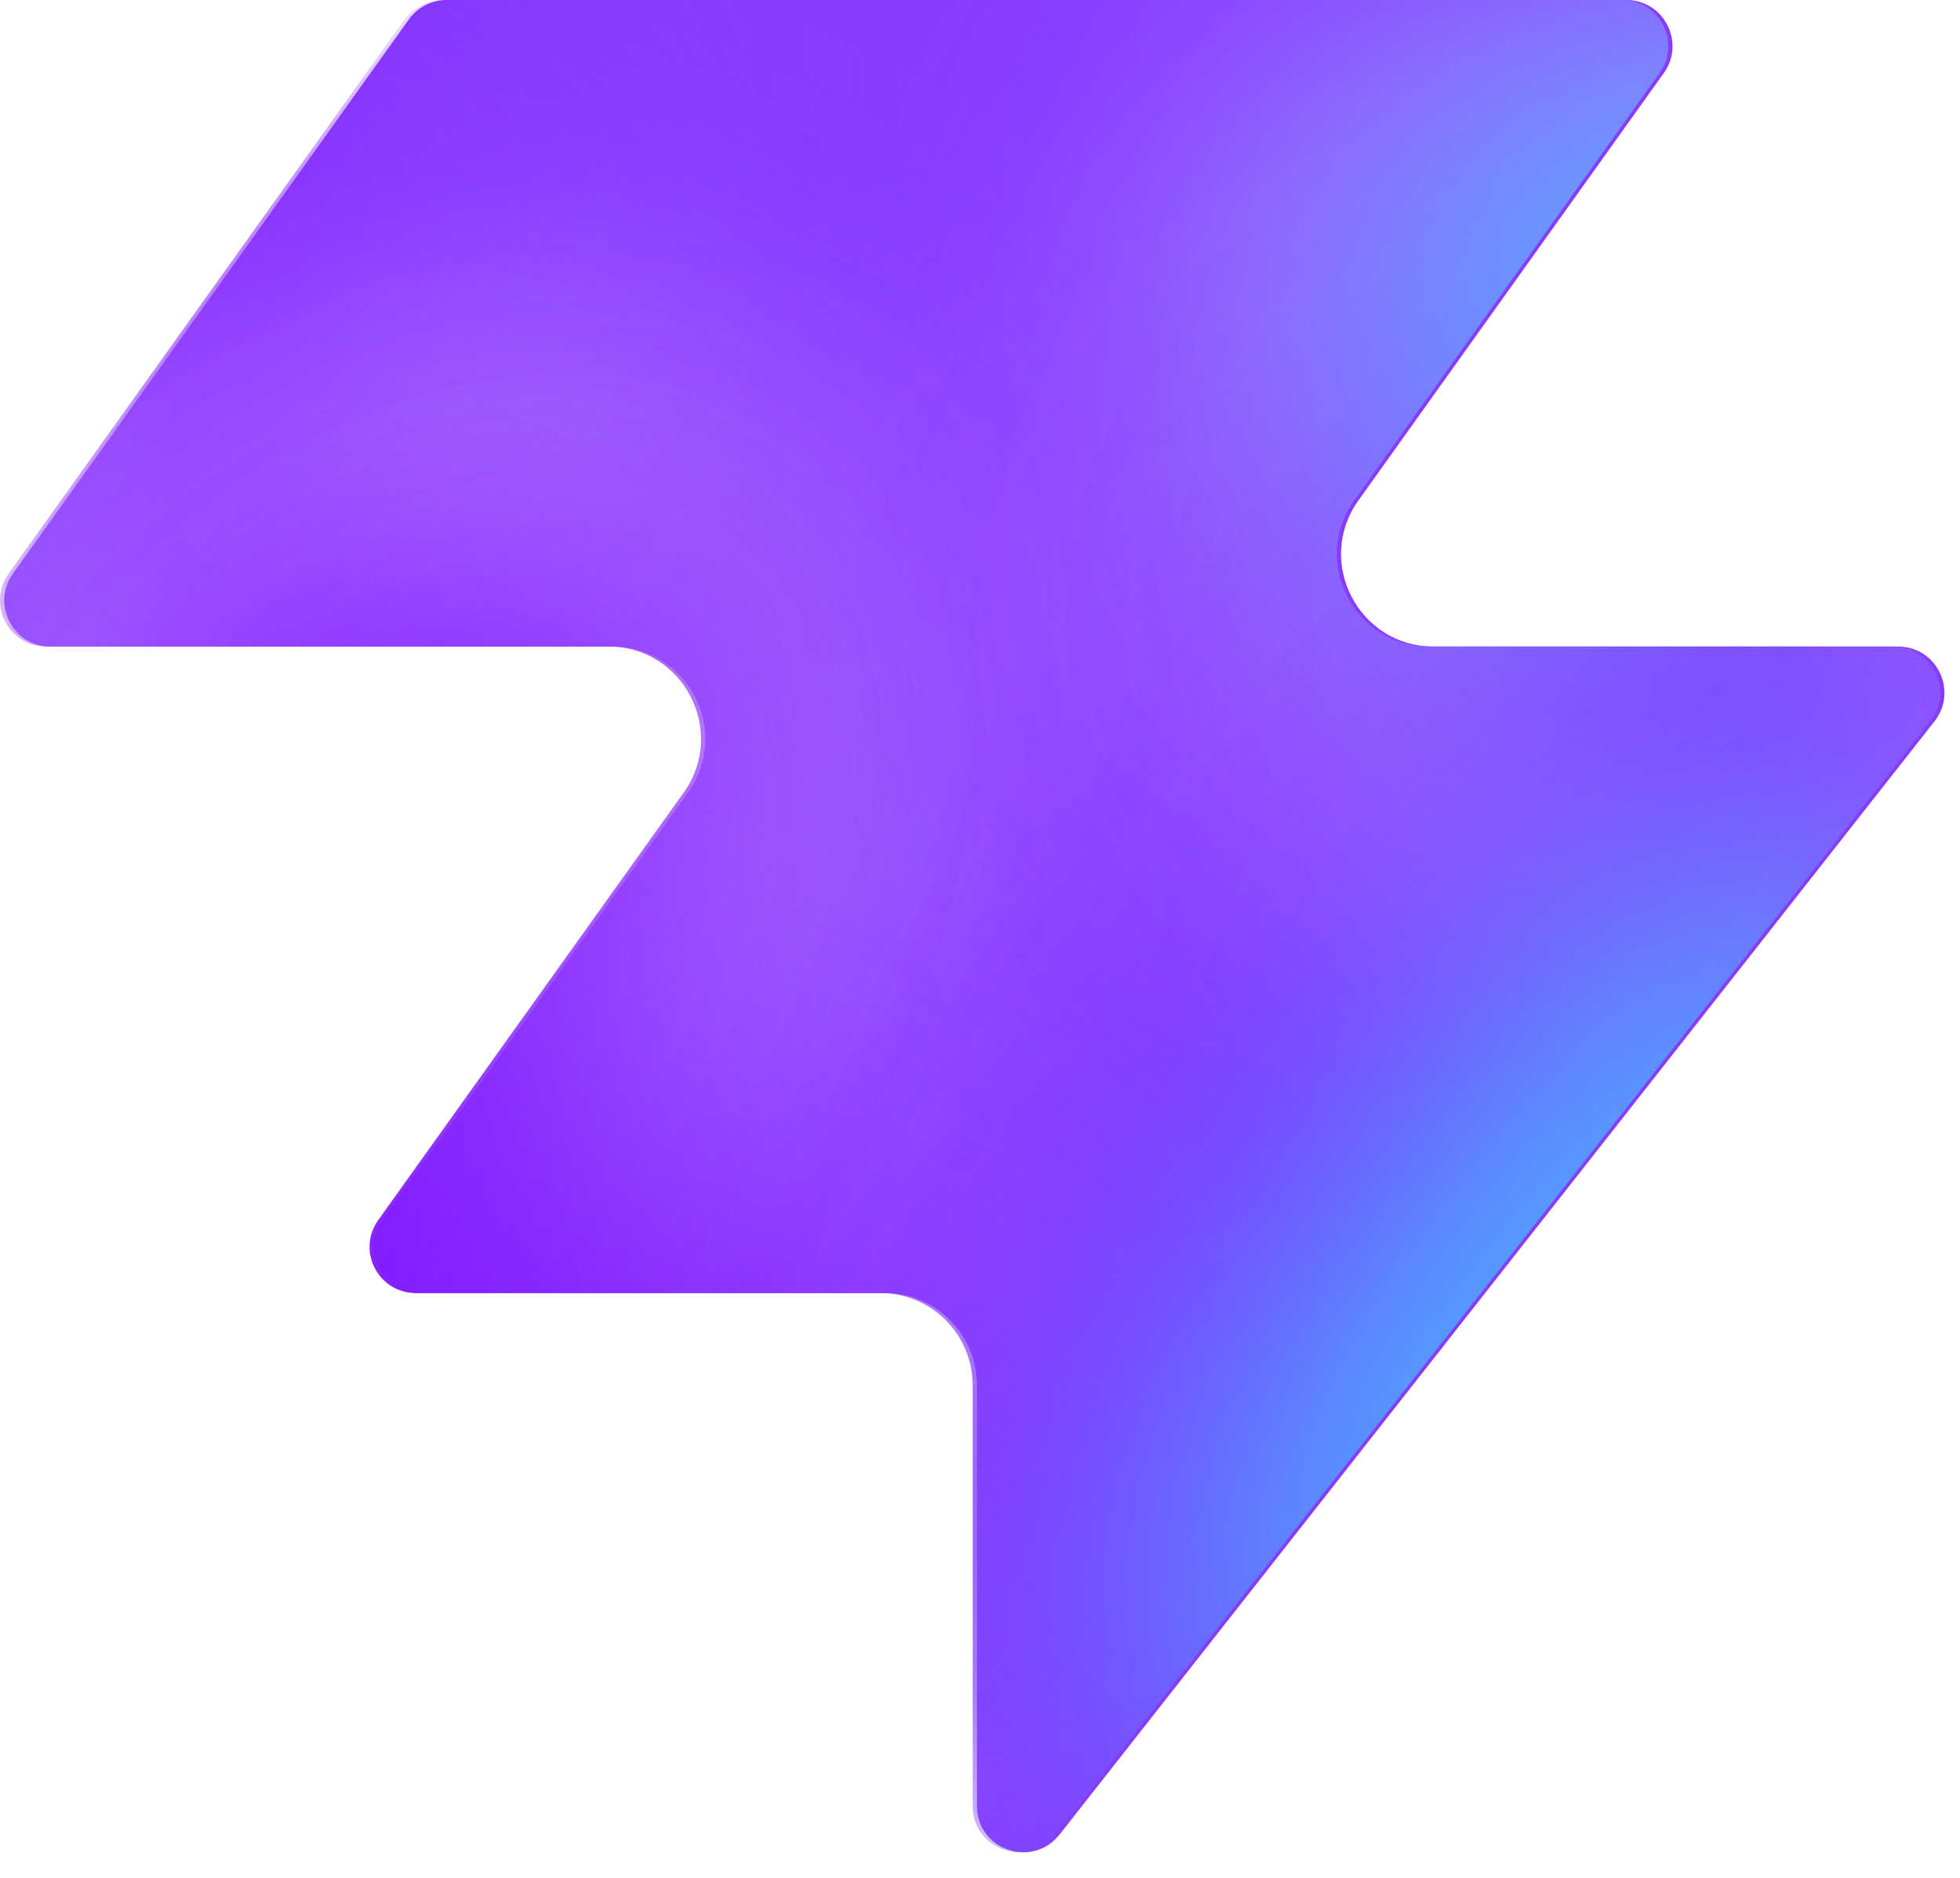
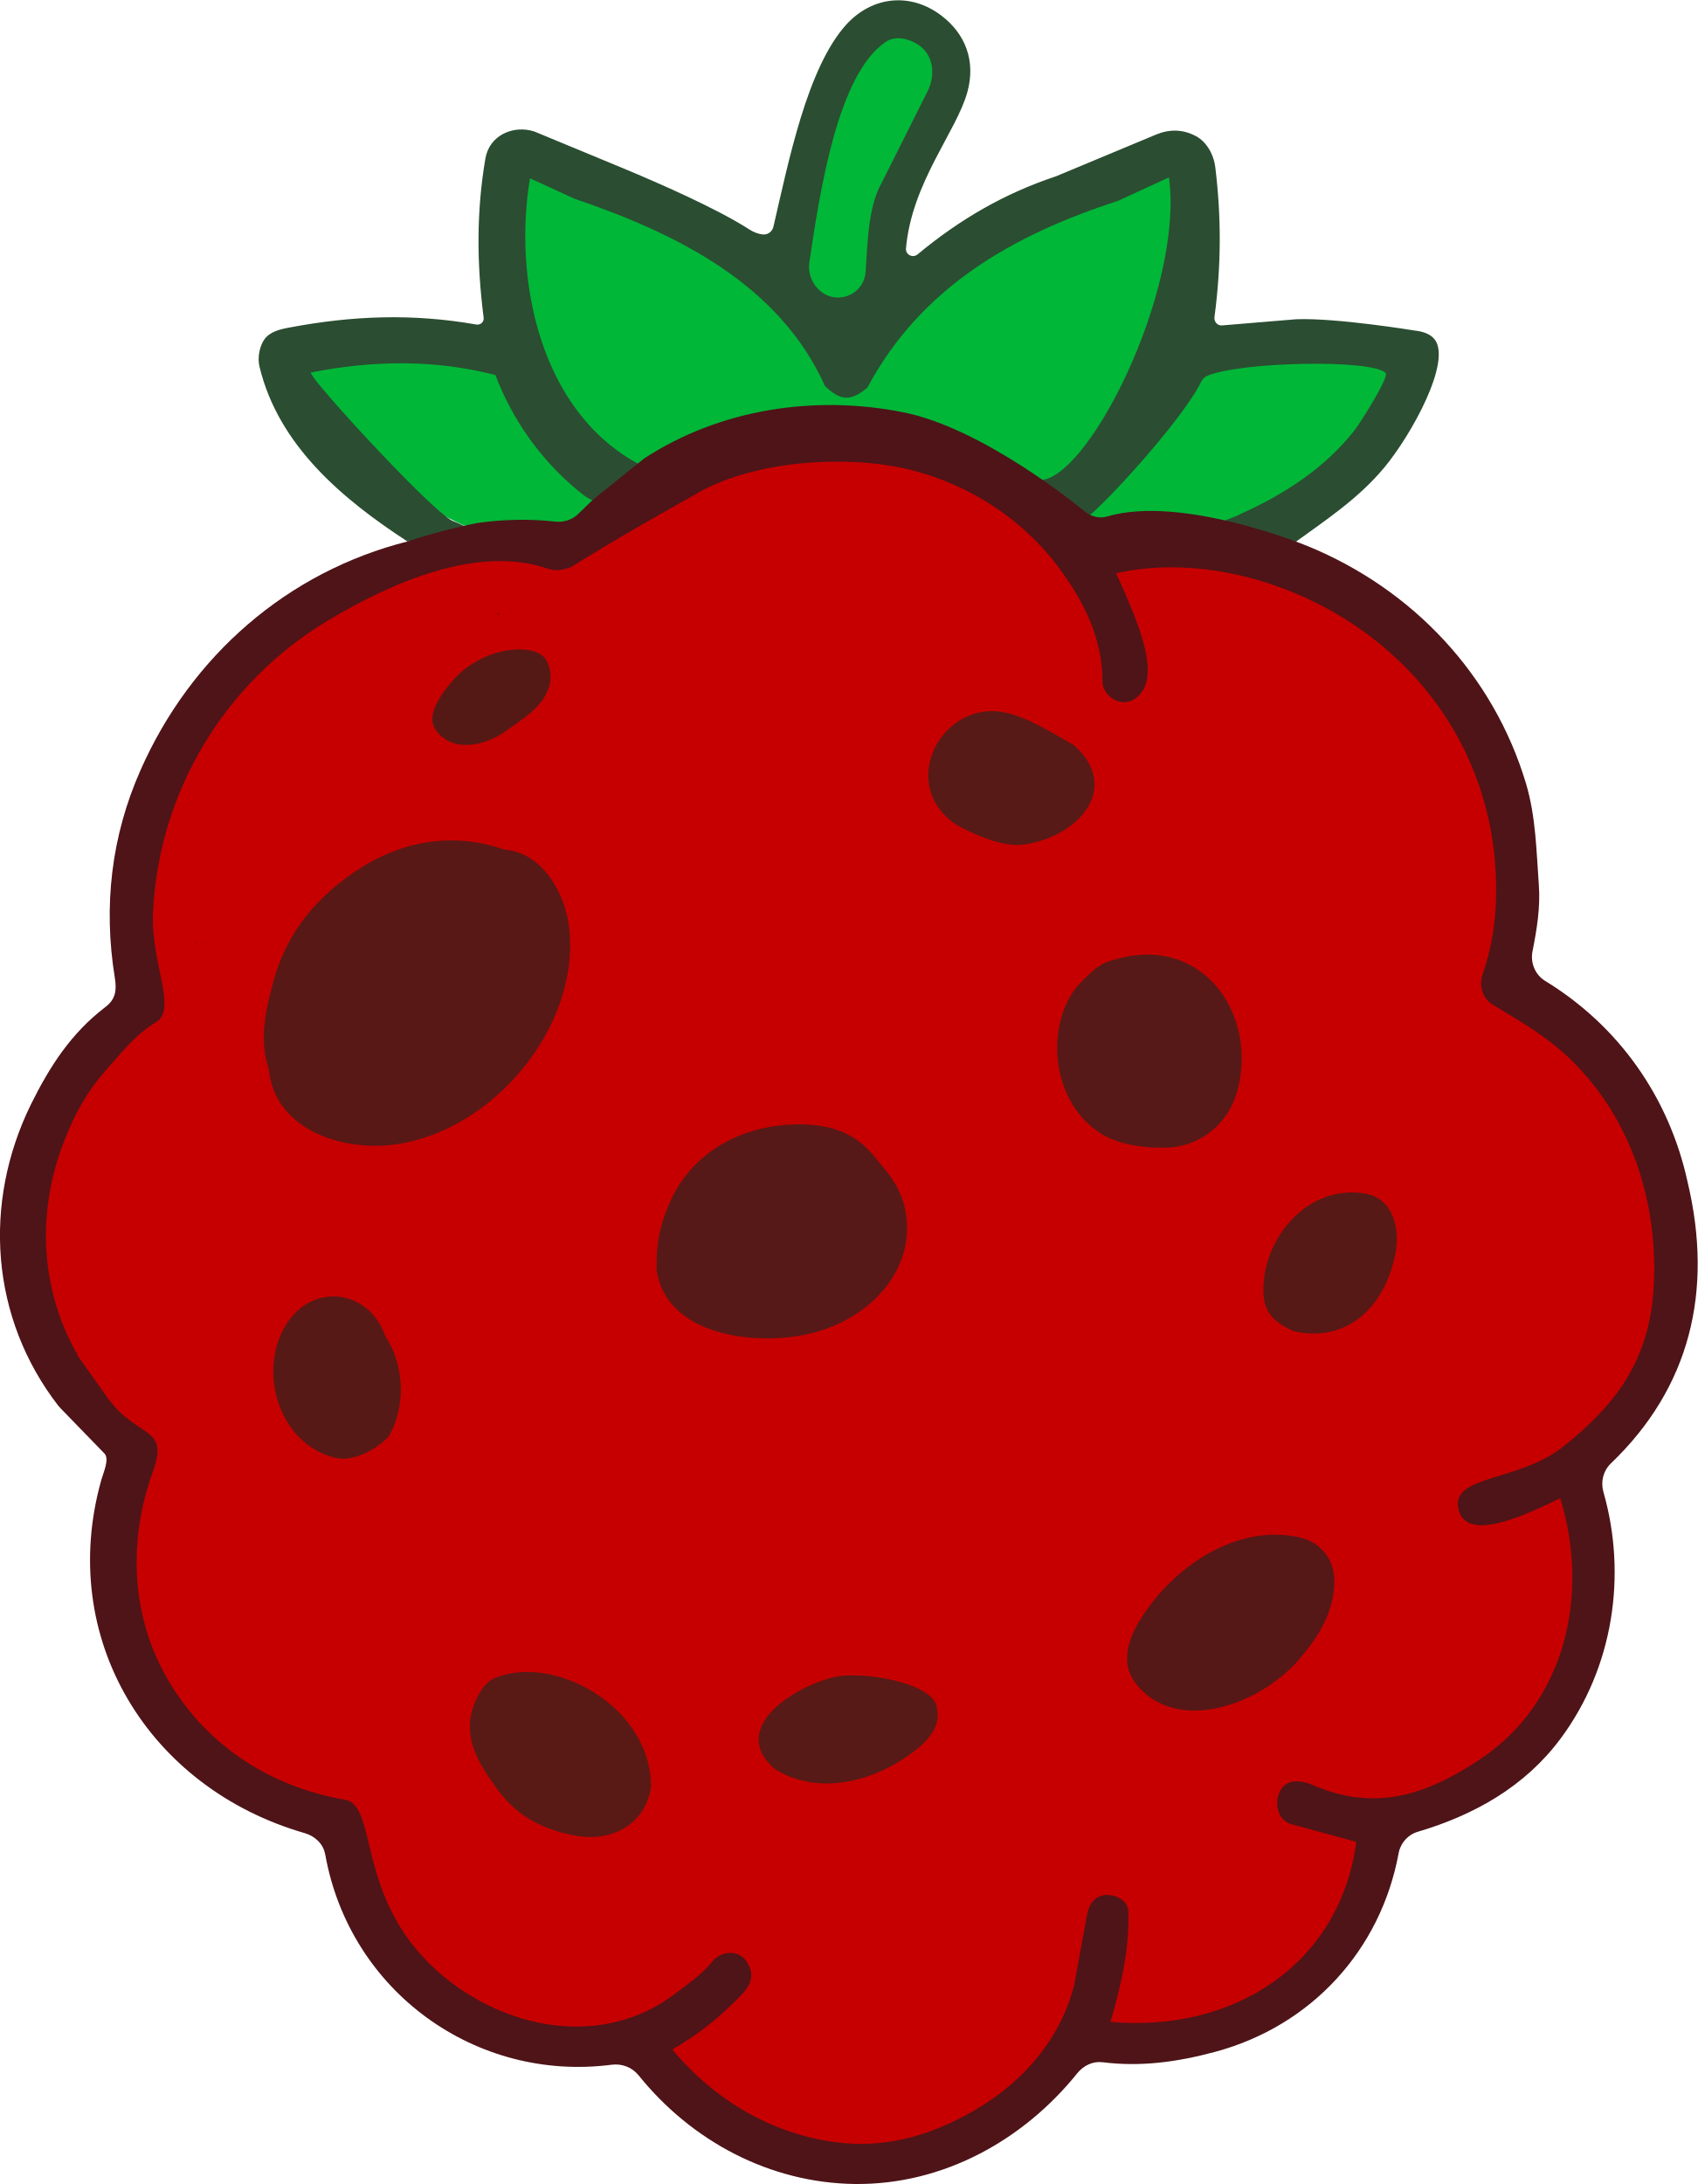
- <svg xmlns="http://www.w3.org/2000/svg" width="48" height="46" fill="none" viewBox="0 0 48 46">
-   <path fill="#863bff" d="M25.946 44.938c-.664.845-2.021.375-2.021-.698V33.937a2.26 2.26 0 0 0-2.262-2.262H10.287c-.92 0-1.456-1.04-.92-1.788l7.48-10.471c1.07-1.497 0-3.578-1.842-3.578H1.237c-.92 0-1.456-1.04-.92-1.788L10.013.474c.214-.297.556-.474.92-.474h28.894c.92 0 1.456 1.04.92 1.788l-7.48 10.471c-1.07 1.498 0 3.579 1.842 3.579h11.377c.943 0 1.473 1.088.89 1.83L25.947 44.94z" style="fill:#863bff;fill:color(display-p3 .525 .23 1);fill-opacity:1" />
-   <mask id="a" width="48" height="46" x="0" y="0" maskUnits="userSpaceOnUse" style="mask-type:alpha">
-     <path fill="#000" d="M25.842 44.938c-.664.844-2.021.375-2.021-.698V33.937a2.26 2.26 0 0 0-2.262-2.262H10.183c-.92 0-1.456-1.04-.92-1.788l7.48-10.471c1.07-1.498 0-3.579-1.842-3.579H1.133c-.92 0-1.456-1.04-.92-1.787L9.91.473c.214-.297.556-.474.92-.474h28.894c.92 0 1.456 1.04.92 1.788l-7.48 10.471c-1.07 1.498 0 3.578 1.842 3.578h11.377c.943 0 1.473 1.088.89 1.832L25.843 44.94z" style="fill:#000;fill-opacity:1" />
-   </mask>
-   <g mask="url(#a)">
-     <g filter="url(#b)">
-       <ellipse cx="5.508" cy="14.704" fill="#ede6ff" rx="5.508" ry="14.704" style="fill:#ede6ff;fill:color(display-p3 .927 .903 1);fill-opacity:1" transform="matrix(.00324 1 1 -.00324 -4.47 31.516)" />
-     </g>
-     <g filter="url(#c)">
-       <ellipse cx="10.399" cy="29.851" fill="#ede6ff" rx="10.399" ry="29.851" style="fill:#ede6ff;fill:color(display-p3 .927 .903 1);fill-opacity:1" transform="matrix(.00324 1 1 -.00324 -39.328 7.883)" />
-     </g>
-     <g filter="url(#d)">
-       <ellipse cx="5.508" cy="30.487" fill="#7e14ff" rx="5.508" ry="30.487" style="fill:#7e14ff;fill:color(display-p3 .492 .077 1);fill-opacity:1" transform="rotate(89.814 -25.913 -14.639)scale(1 -1)" />
-     </g>
-     <g filter="url(#e)">
-       <ellipse cx="5.508" cy="30.599" fill="#7e14ff" rx="5.508" ry="30.599" style="fill:#7e14ff;fill:color(display-p3 .492 .077 1);fill-opacity:1" transform="rotate(89.814 -32.644 -3.334)scale(1 -1)" />
-     </g>
-     <g filter="url(#f)">
-       <ellipse cx="5.508" cy="30.599" fill="#7e14ff" rx="5.508" ry="30.599" style="fill:#7e14ff;fill:color(display-p3 .492 .077 1);fill-opacity:1" transform="matrix(.00324 1 1 -.00324 -34.34 30.47)" />
-     </g>
-     <g filter="url(#g)">
-       <ellipse cx="14.072" cy="22.078" fill="#ede6ff" rx="14.072" ry="22.078" style="fill:#ede6ff;fill:color(display-p3 .927 .903 1);fill-opacity:1" transform="rotate(93.35 24.506 48.493)scale(-1 1)" />
-     </g>
-     <g filter="url(#h)">
-       <ellipse cx="3.47" cy="21.501" fill="#7e14ff" rx="3.47" ry="21.501" style="fill:#7e14ff;fill:color(display-p3 .492 .077 1);fill-opacity:1" transform="rotate(89.009 28.708 47.59)scale(-1 1)" />
-     </g>
-     <g filter="url(#i)">
-       <ellipse cx="3.47" cy="21.501" fill="#7e14ff" rx="3.47" ry="21.501" style="fill:#7e14ff;fill:color(display-p3 .492 .077 1);fill-opacity:1" transform="rotate(89.009 28.708 47.59)scale(-1 1)" />
-     </g>
-     <g filter="url(#j)">
-       <ellipse cx=".387" cy="8.972" fill="#7e14ff" rx="4.407" ry="29.108" style="fill:#7e14ff;fill:color(display-p3 .492 .077 1);fill-opacity:1" transform="rotate(39.51 .387 8.972)" />
-     </g>
-     <g filter="url(#k)">
-       <ellipse cx="47.523" cy="-6.092" fill="#7e14ff" rx="4.407" ry="29.108" style="fill:#7e14ff;fill:color(display-p3 .492 .077 1);fill-opacity:1" transform="rotate(37.892 47.523 -6.092)" />
-     </g>
-     <g filter="url(#l)">
-       <ellipse cx="41.412" cy="6.333" fill="#47bfff" rx="5.971" ry="9.665" style="fill:#47bfff;fill:color(display-p3 .28 .748 1);fill-opacity:1" transform="rotate(37.892 41.412 6.333)" />
-     </g>
-     <g filter="url(#m)">
-       <ellipse cx="-1.879" cy="38.332" fill="#7e14ff" rx="4.407" ry="29.108" style="fill:#7e14ff;fill:color(display-p3 .492 .077 1);fill-opacity:1" transform="rotate(37.892 -1.88 38.332)" />
-     </g>
-     <g filter="url(#n)">
-       <ellipse cx="-1.879" cy="38.332" fill="#7e14ff" rx="4.407" ry="29.108" style="fill:#7e14ff;fill:color(display-p3 .492 .077 1);fill-opacity:1" transform="rotate(37.892 -1.88 38.332)" />
-     </g>
-     <g filter="url(#o)">
-       <ellipse cx="35.651" cy="29.907" fill="#7e14ff" rx="4.407" ry="29.108" style="fill:#7e14ff;fill:color(display-p3 .492 .077 1);fill-opacity:1" transform="rotate(37.892 35.651 29.907)" />
-     </g>
-     <g filter="url(#p)">
-       <ellipse cx="38.418" cy="32.4" fill="#47bfff" rx="5.971" ry="15.297" style="fill:#47bfff;fill:color(display-p3 .28 .748 1);fill-opacity:1" transform="rotate(37.892 38.418 32.4)" />
+ <svg xmlns="http://www.w3.org/2000/svg" id="Layer_2" data-name="Layer 2" viewBox="0 0 115.74 148.86">
+   <defs>
+     <style>
+       .cls-1 {
+         fill: #551915;
+       }
+ 
+       .cls-2 {
+         fill: #571917;
+       }
+ 
+       .cls-3 {
+         fill: #c60000;
+       }
+ 
+       .cls-4 {
+         fill: #571916;
+       }
+ 
+       .cls-5 {
+         fill: #591a16;
+       }
+ 
+       .cls-6 {
+         fill: #581816;
+       }
+ 
+       .cls-7 {
+         fill: #4e1418;
+       }
+ 
+       .cls-8 {
+         fill: #2b4d31;
+       }
+ 
+       .cls-9 {
+         fill: #561916;
+       }
+ 
+       .cls-10 {
+         fill: #571a16;
+       }
+ 
+       .cls-11 {
+         fill: #00b738;
+       }
+ 
+       .cls-12 {
+         fill: #561717;
+       }
+ 
+       .cls-13 {
+         fill: #571a17;
+       }
+     </style>
+   </defs>
+   <g id="LOGO">
+     <g>
+       <g id="Generative_Object" data-name="Generative Object">
+         <path class="cls-11" d="M70.92,32.89c-5.11-4.37-12.58-5.47-19.26-4.28-2.99.53-5.6,1.9-8.13,3.45-5.34-1.89-8.51-9.91-8.23-15.19l.3-5.58c2.36,1.24,4.44,2.09,6.76,2.93,4.14,1.49,7.91,3.69,11.03,6.8,2.6,2.6,2.85,5.9,4.5,5.55.34-.07.9-.37,1.15-.82,2.74-4.94,7-8.63,12.33-10.69,3.01-1.16,5.87-2.21,8.74-3.79,1.25,9.27-.37,18.02-9.17,21.61Z" />
+         <path class="cls-11" d="M84.62,35.81c-3.45-.64-6.96-.68-10.35.15l-1.11-1.16c3.92-2.52,6.4-5.12,8.53-9.4,4.25-1.67,8.91-1.25,13.41-.45-1.24,4.86-5.74,8.56-10.14,10.4-.2.08-.33.27-.34.45Z" />
+         <path class="cls-11" d="M41.02,34.17l-2.11,2.06c-2.3-.35-4.54-.36-6.85-.22-4.78-2.08-9.76-5.82-11.49-10.95,4.53-1.01,9.09-1.19,13.51.14,1.37,2.95,2.93,5.66,5.45,7.7.53.43,1.2.69,1.49,1.28Z" />
+         <g>
+           <path class="cls-8" d="M88.37,36.92l-6.26-.66c-.35-.24,2.09-.98,2.44-1.22,2.96-1.32,5.75-3.12,7.77-5.69.42-.53,2.4-3.66,2.14-3.93-.9-.94-9.8-.78-12.15.19-.19.08-.33.21-.42.4-1.6,3.27-9.8,11.86-8.04,8.95l-.69-.15-2.9-1.34.49-.75c3.29.33,9.98-12.92,8.94-20.63l-3.5,1.61c-7.16,2.32-13.41,5.89-17.06,12.72-1.14.96-1.85.9-2.89-.11-3.12-6.92-10.05-10.38-17.09-12.77l-3.02-1.39c-1.15,6.81.64,15.88,7.45,19.5l-.07.42-2.51,2.11c-.56.11-1.16-.38-1.6-.74-2.55-2.12-4.44-4.78-5.63-7.88-4.16-1.07-8.38-1-12.58-.17,0,0-.02.04.06.14.41.86,8.68,9.86,9.73,10.02l1.06.47-4.26.89c-4.43-2.89-8.8-6.54-10.09-11.92-.16-.65.03-1.42.32-1.84.37-.54,1.08-.71,1.74-.83,4.25-.8,8.35-.97,12.72-.2.29.05.54-.19.5-.47-.48-3.76-.49-7.27.12-10.85.27-1.57,1.88-2.3,3.33-1.84l6.06,2.51c2.43,1.01,6.38,2.74,8.59,4.16.29.19.6.32.95.35s.64-.22.71-.55c1.03-4.43,2.29-10.78,4.94-13.73,1.79-1.98,4.41-2.23,6.5-.64,1.66,1.26,2.35,3.11,1.78,5.2-.73,2.69-3.79,6.16-4.19,10.67-.04.43.46.68.79.41,2.88-2.39,5.93-4.16,9.43-5.32l6.81-2.84c.93-.39,1.85-.38,2.76.11.63.34,1.18,1.14,1.3,2.13.41,3.38.41,6.67-.06,10.2-.04.31.21.59.52.56l5.05-.42c2.72-.11,8.08.77,8.08.77.55.06,1.05.22,1.35.59,1.2,1.49-1.56,6.52-3.45,8.78-1.76,2.1-3.95,3.54-6.02,5.04Z" />
+           <path class="cls-11" d="M60.01,12.63c-.85,1.7-.86,3.96-1,5.9-.12,1.64-2.13,2.35-3.25,1.15,0-.01-.02-.02-.03-.03-.44-.47-.65-1.11-.56-1.75.73-4.91,1.94-12.86,5.22-15.05.82-.55,1.98-.06,2.5.43.81.76.82,2,.34,2.95l-3.22,6.42Z" />
+         </g>
+         <g>
+           <path class="cls-7" d="M109.3,101.67c1.63,5.68.69,11.99-2.92,16.84-2.41,3.24-5.84,5.19-9.72,6.34-.67.19-1.18.76-1.31,1.44-1.21,6.6-5.93,11.8-12.54,13.57-2.55.68-5.02,1.03-7.65.7-.67-.08-1.3.23-1.72.75-3.67,4.56-9.13,7.61-15.15,7.55-5.83-.07-11.15-2.93-14.75-7.4-.44-.55-1.14-.82-1.84-.73-9.22,1.2-17.86-4.96-19.53-14.34t-.01-.02c-.12-.69-.69-1.22-1.37-1.42-10.66-3.06-16.93-13.28-13.88-24.09.13-.47.57-1.42.21-1.79l-2.98-3.07c-.06-.06-.12-.13-.17-.19-4.62-5.98-5.17-13.79-1.86-20.54,1.28-2.58,2.73-4.84,5.06-6.62.72-.54.79-1.15.66-1.99-.8-4.91-.24-9.68,1.75-14.17,3.45-7.81,10.04-13.53,18.22-15.59,2.13-.73,4.71-1.25,4.71-1.25,1.86-.26,3.63-.29,5.31-.1.59.07,1.19-.11,1.61-.53l1-.97,3.48-2.8c5.18-3.38,11.63-4.35,17.66-3.15,5.54,1.1,12.14,6.57,12.4,6.78.41.32.98.48,1.48.33,5.01-1.5,13.33,1.86,13.69,2.01,7.13,2.92,12.66,8.74,14.89,16.19.67,2.26.7,4.52.87,6.85.12,1.58-.13,3.07-.43,4.59-.15.78.18,1.58.85,2,5.02,3.06,8.47,7.93,9.73,13.74,1.76,7.41.16,13.99-5.23,19.15-.52.5-.71,1.23-.52,1.93Z" />
+           <path class="cls-3" d="M5.29,92.42c-2.19-7.9.62-16.56,7.98-20.74.48-1.01.46-2.24-.05-3.69-1.9-15.3,32.12-33.04,34.07-34.23,3.89-2.37,10.43-2.83,14.84-1.72,4,1.01,7.65,3.4,10.08,6.69,1.74,2.36,2.94,4.82,2.95,7.71,0,.64.48,1.1.87,1.28.5.23.99.18,1.42-.15,1.9-1.45-.05-5.51-1.36-8.5,5.71-1.27,12.2.59,16.88,3.98,5.36,3.88,8.61,9.65,8.99,16.32.14,2.43-.1,4.73-.9,7.09-.26.76.05,1.63.69,2.01,1.9,1.15,3.78,2.22,5.41,3.83,4.07,4.01,5.91,9.72,5.57,15.48-.29,4.9-2.52,7.94-6.23,10.87-2.94,2.31-7.47,1.9-7.1,4.1.4,2.35,4.08.8,6.96-.64,2.03,6.59.35,13.9-5.4,17.76-3.82,2.56-7.28,3.6-11.46,1.8-.93-.4-1.9-.4-2.28.5-.34.79-.12,1.91.83,2.17l4.41,1.2c-1.11,8.35-8.37,13.02-16.76,12.27.73-2.49,1.3-4.98,1.22-7.52-.03-.84-.96-1.16-1.52-1.13-.71.04-1.14.53-1.3,1.37l-.88,4.81c-1.05,4-3.87,6.98-7.49,8.89-2.68,1.41-5.47,2.18-8.62,1.8-4.4-.53-8.4-2.87-11.28-6.34,1.96-1.13,3.33-2.29,4.72-3.73.71-.73.93-1.48.28-2.35-.52-.69-1.64-.69-2.29.11-.74.9-1.62,1.49-2.53,2.18-4.94,3.76-11.75,2.46-16.28-1.63-5.49-4.96-3.95-11.21-6.21-11.6-4.99-.86-9.28-3.57-11.93-7.94s-2.92-9.6-1.16-14.45c1.14-3.13-1.1-2.19-3.13-5.05l-2.01-2.83Z" />
+           <g>
+             <path class="cls-3" d="M5.18,92.16c-2.47-4.43-2.66-9.65-.81-14.38.7-1.78,1.5-3.29,2.75-4.72,1.09-1.23,2.08-2.52,3.53-3.4s-.38-4.03-.22-7.45c.37-8.17,4.84-15.63,11.82-19.85,4.72-2.85,10.45-5.18,15.06-3.61.39.13.81.15,1.2.03,1.11-.32,2.89-.55,3.41-1.18.1.55-.08.99-.3,1.5-.44.98-.15,2.24-.62,2.53-.75.47-3.16-.55-5.48-.13-9.62,1.75-17.5,6.86-21.18,17.16-1.29,3.62-1.13,7.5-.36,11.26.17.82-.06,1.65-.76,2.06-4.97,2.9-7.96,8.01-8.24,13.81-.1,2.12.21,4.1.49,6.18.02.18-.14.3-.29.18Z" />
+             <path class="cls-2" d="M60.28,79.65c.7.81,1.22,1.76,1.43,2.81.8,3.91-2.24,7.43-6.5,8.44-3.77.89-9.85.11-10.45-4.36-.02-1.96.23-3,.86-4.49,1.55-3.67,5.28-5.53,9.19-5.41,3.62.11,4.62,2.03,5.48,3.02Z" />
+             <path class="cls-12" d="M88.56,113.11c-2.88,3.28-8.5,5.05-11.14,1.63-1.04-1.35-.54-2.95.28-4.29,2.29-3.76,6.73-6.64,10.93-5.65,1.35.32,2.3,1.4,2.33,2.86.04,2.12-1.04,3.88-2.41,5.45Z" />
+             <path class="cls-5" d="M44.38,121.84c-.46,2.69-2.88,3.74-5.27,3.26s-4.04-1.46-5.38-3.38c-.89-1.28-1.85-2.66-1.68-4.44.09-.94.72-2.51,1.68-2.91,4.05-1.68,10.71,1.98,10.65,7.47Z" />
+             <path class="cls-6" d="M34.36,57.91c2.65.17,4.23,3.06,4.46,5.48.65,6.73-5.3,13.74-11.91,14.62-3.66.49-8.23-1.06-8.59-5.17-.65-1.95-.25-3.74.24-5.66.85-3.35,2.73-5.76,5.52-7.69,3.11-2.15,6.71-2.83,10.27-1.59Z" />
+             <path class="cls-13" d="M73.26,50.84c3.19,2.88.23,6.24-3.51,6.73-1.61.21-3.91-1-4.42-1.28-.29-.17-.57-.37-.81-.61-3.09-2.97.08-8.15,4.23-7.06.53.14,1.06.34,1.59.59.94.45,2.8,1.52,2.93,1.63Z" />
+             <path class="cls-4" d="M26.28,91.1c1.21,1.77,1.47,4.66.23,6.78-.6.72-2.29,1.8-3.62,1.49-3.85-.88-5.38-5.89-3.38-9.1,1.81-2.9,5.68-2.39,6.77.83Z" />
+             <path class="cls-9" d="M92.75,81.31c2.09.15,2.72,2.21,2.39,4.05-.64,3.54-3.19,6.24-6.97,5.37-1.12-.52-1.98-1.13-2.04-2.55-.15-3.54,2.77-7.29,6.62-6.87Z" />
+             <path class="cls-2" d="M84.32,74.45c-.59,2.13-2.49,3.68-4.7,3.77-1.53.06-3.27-.18-4.46-.89-3.6-2.16-3.92-7.53-1.67-10.17,1.45-1.54,1.8-1.57,2.82-1.84,5.73-1.5,9.47,3.84,8.03,9.1,0,.01,0,.02,0,.03Z" />
+             <path class="cls-1" d="M34.43,49.86c-1.34.98-3.68,1.5-4.76-.16-.66-1.01.5-2.5,1.12-3.23,2.04-2.42,5.51-2.67,6.36-1.61.36.46.5,1.3.27,1.99-.49,1.44-1.78,2.13-2.98,3.01Z" />
+             <path class="cls-10" d="M63.88,116.49c.28,1.19-.67,2.23-1.7,2.98-2.81,2.07-6.47,2.9-9.37,1.1-3.14-2.74,1.19-5.54,3.96-6.24,2.02-.51,7.11.42,7.11,2.16Z" />
+           </g>
+         </g>
+       </g>
+       <ellipse class="cls-3" cx="20.57" cy="52.66" rx="14.51" ry="4.32" transform="translate(-33.5 36.17) rotate(-51.71)" />
+       <ellipse class="cls-3" cx="31.54" cy="43.38" rx="2.83" ry="1.21" transform="translate(-18.27 23.49) rotate(-32.21)" />
    </g>
  </g>
-   <defs>
-     <filter id="b" width="60.045" height="41.654" x="-19.77" y="16.149" color-interpolation-filters="sRGB" filterUnits="userSpaceOnUse">
-       <feFlood flood-opacity="0" result="BackgroundImageFix" />
-       <feBlend in="SourceGraphic" in2="BackgroundImageFix" result="shape" />
-       <feGaussianBlur result="effect1_foregroundBlur_2002_17158" stdDeviation="7.659" />
-     </filter>
-     <filter id="c" width="90.34" height="51.437" x="-54.613" y="-7.533" color-interpolation-filters="sRGB" filterUnits="userSpaceOnUse">
-       <feFlood flood-opacity="0" result="BackgroundImageFix" />
-       <feBlend in="SourceGraphic" in2="BackgroundImageFix" result="shape" />
-       <feGaussianBlur result="effect1_foregroundBlur_2002_17158" stdDeviation="7.659" />
-     </filter>
-     <filter id="d" width="79.355" height="29.4" x="-49.64" y="2.03" color-interpolation-filters="sRGB" filterUnits="userSpaceOnUse">
-       <feFlood flood-opacity="0" result="BackgroundImageFix" />
-       <feBlend in="SourceGraphic" in2="BackgroundImageFix" result="shape" />
-       <feGaussianBlur result="effect1_foregroundBlur_2002_17158" stdDeviation="4.596" />
-     </filter>
-     <filter id="e" width="79.579" height="29.4" x="-45.045" y="20.029" color-interpolation-filters="sRGB" filterUnits="userSpaceOnUse">
-       <feFlood flood-opacity="0" result="BackgroundImageFix" />
-       <feBlend in="SourceGraphic" in2="BackgroundImageFix" result="shape" />
-       <feGaussianBlur result="effect1_foregroundBlur_2002_17158" stdDeviation="4.596" />
-     </filter>
-     <filter id="f" width="79.579" height="29.4" x="-43.513" y="21.178" color-interpolation-filters="sRGB" filterUnits="userSpaceOnUse">
-       <feFlood flood-opacity="0" result="BackgroundImageFix" />
-       <feBlend in="SourceGraphic" in2="BackgroundImageFix" result="shape" />
-       <feGaussianBlur result="effect1_foregroundBlur_2002_17158" stdDeviation="4.596" />
-     </filter>
-     <filter id="g" width="74.749" height="58.852" x="15.756" y="-17.901" color-interpolation-filters="sRGB" filterUnits="userSpaceOnUse">
-       <feFlood flood-opacity="0" result="BackgroundImageFix" />
-       <feBlend in="SourceGraphic" in2="BackgroundImageFix" result="shape" />
-       <feGaussianBlur result="effect1_foregroundBlur_2002_17158" stdDeviation="7.659" />
-     </filter>
-     <filter id="h" width="61.377" height="25.362" x="23.548" y="2.284" color-interpolation-filters="sRGB" filterUnits="userSpaceOnUse">
-       <feFlood flood-opacity="0" result="BackgroundImageFix" />
-       <feBlend in="SourceGraphic" in2="BackgroundImageFix" result="shape" />
-       <feGaussianBlur result="effect1_foregroundBlur_2002_17158" stdDeviation="4.596" />
-     </filter>
-     <filter id="i" width="61.377" height="25.362" x="23.548" y="2.284" color-interpolation-filters="sRGB" filterUnits="userSpaceOnUse">
-       <feFlood flood-opacity="0" result="BackgroundImageFix" />
-       <feBlend in="SourceGraphic" in2="BackgroundImageFix" result="shape" />
-       <feGaussianBlur result="effect1_foregroundBlur_2002_17158" stdDeviation="4.596" />
-     </filter>
-     <filter id="j" width="56.045" height="63.649" x="-27.636" y="-22.853" color-interpolation-filters="sRGB" filterUnits="userSpaceOnUse">
-       <feFlood flood-opacity="0" result="BackgroundImageFix" />
-       <feBlend in="SourceGraphic" in2="BackgroundImageFix" result="shape" />
-       <feGaussianBlur result="effect1_foregroundBlur_2002_17158" stdDeviation="4.596" />
-     </filter>
-     <filter id="k" width="54.814" height="64.646" x="20.116" y="-38.415" color-interpolation-filters="sRGB" filterUnits="userSpaceOnUse">
-       <feFlood flood-opacity="0" result="BackgroundImageFix" />
-       <feBlend in="SourceGraphic" in2="BackgroundImageFix" result="shape" />
-       <feGaussianBlur result="effect1_foregroundBlur_2002_17158" stdDeviation="4.596" />
-     </filter>
-     <filter id="l" width="33.541" height="35.313" x="24.641" y="-11.323" color-interpolation-filters="sRGB" filterUnits="userSpaceOnUse">
-       <feFlood flood-opacity="0" result="BackgroundImageFix" />
-       <feBlend in="SourceGraphic" in2="BackgroundImageFix" result="shape" />
-       <feGaussianBlur result="effect1_foregroundBlur_2002_17158" stdDeviation="4.596" />
-     </filter>
-     <filter id="m" width="54.814" height="64.646" x="-29.286" y="6.009" color-interpolation-filters="sRGB" filterUnits="userSpaceOnUse">
-       <feFlood flood-opacity="0" result="BackgroundImageFix" />
-       <feBlend in="SourceGraphic" in2="BackgroundImageFix" result="shape" />
-       <feGaussianBlur result="effect1_foregroundBlur_2002_17158" stdDeviation="4.596" />
-     </filter>
-     <filter id="n" width="54.814" height="64.646" x="-29.286" y="6.009" color-interpolation-filters="sRGB" filterUnits="userSpaceOnUse">
-       <feFlood flood-opacity="0" result="BackgroundImageFix" />
-       <feBlend in="SourceGraphic" in2="BackgroundImageFix" result="shape" />
-       <feGaussianBlur result="effect1_foregroundBlur_2002_17158" stdDeviation="4.596" />
-     </filter>
-     <filter id="o" width="54.814" height="64.646" x="8.244" y="-2.416" color-interpolation-filters="sRGB" filterUnits="userSpaceOnUse">
-       <feFlood flood-opacity="0" result="BackgroundImageFix" />
-       <feBlend in="SourceGraphic" in2="BackgroundImageFix" result="shape" />
-       <feGaussianBlur result="effect1_foregroundBlur_2002_17158" stdDeviation="4.596" />
-     </filter>
-     <filter id="p" width="39.409" height="43.623" x="18.713" y="10.588" color-interpolation-filters="sRGB" filterUnits="userSpaceOnUse">
-       <feFlood flood-opacity="0" result="BackgroundImageFix" />
-       <feBlend in="SourceGraphic" in2="BackgroundImageFix" result="shape" />
-       <feGaussianBlur result="effect1_foregroundBlur_2002_17158" stdDeviation="4.596" />
-     </filter>
-   </defs>
</svg>
